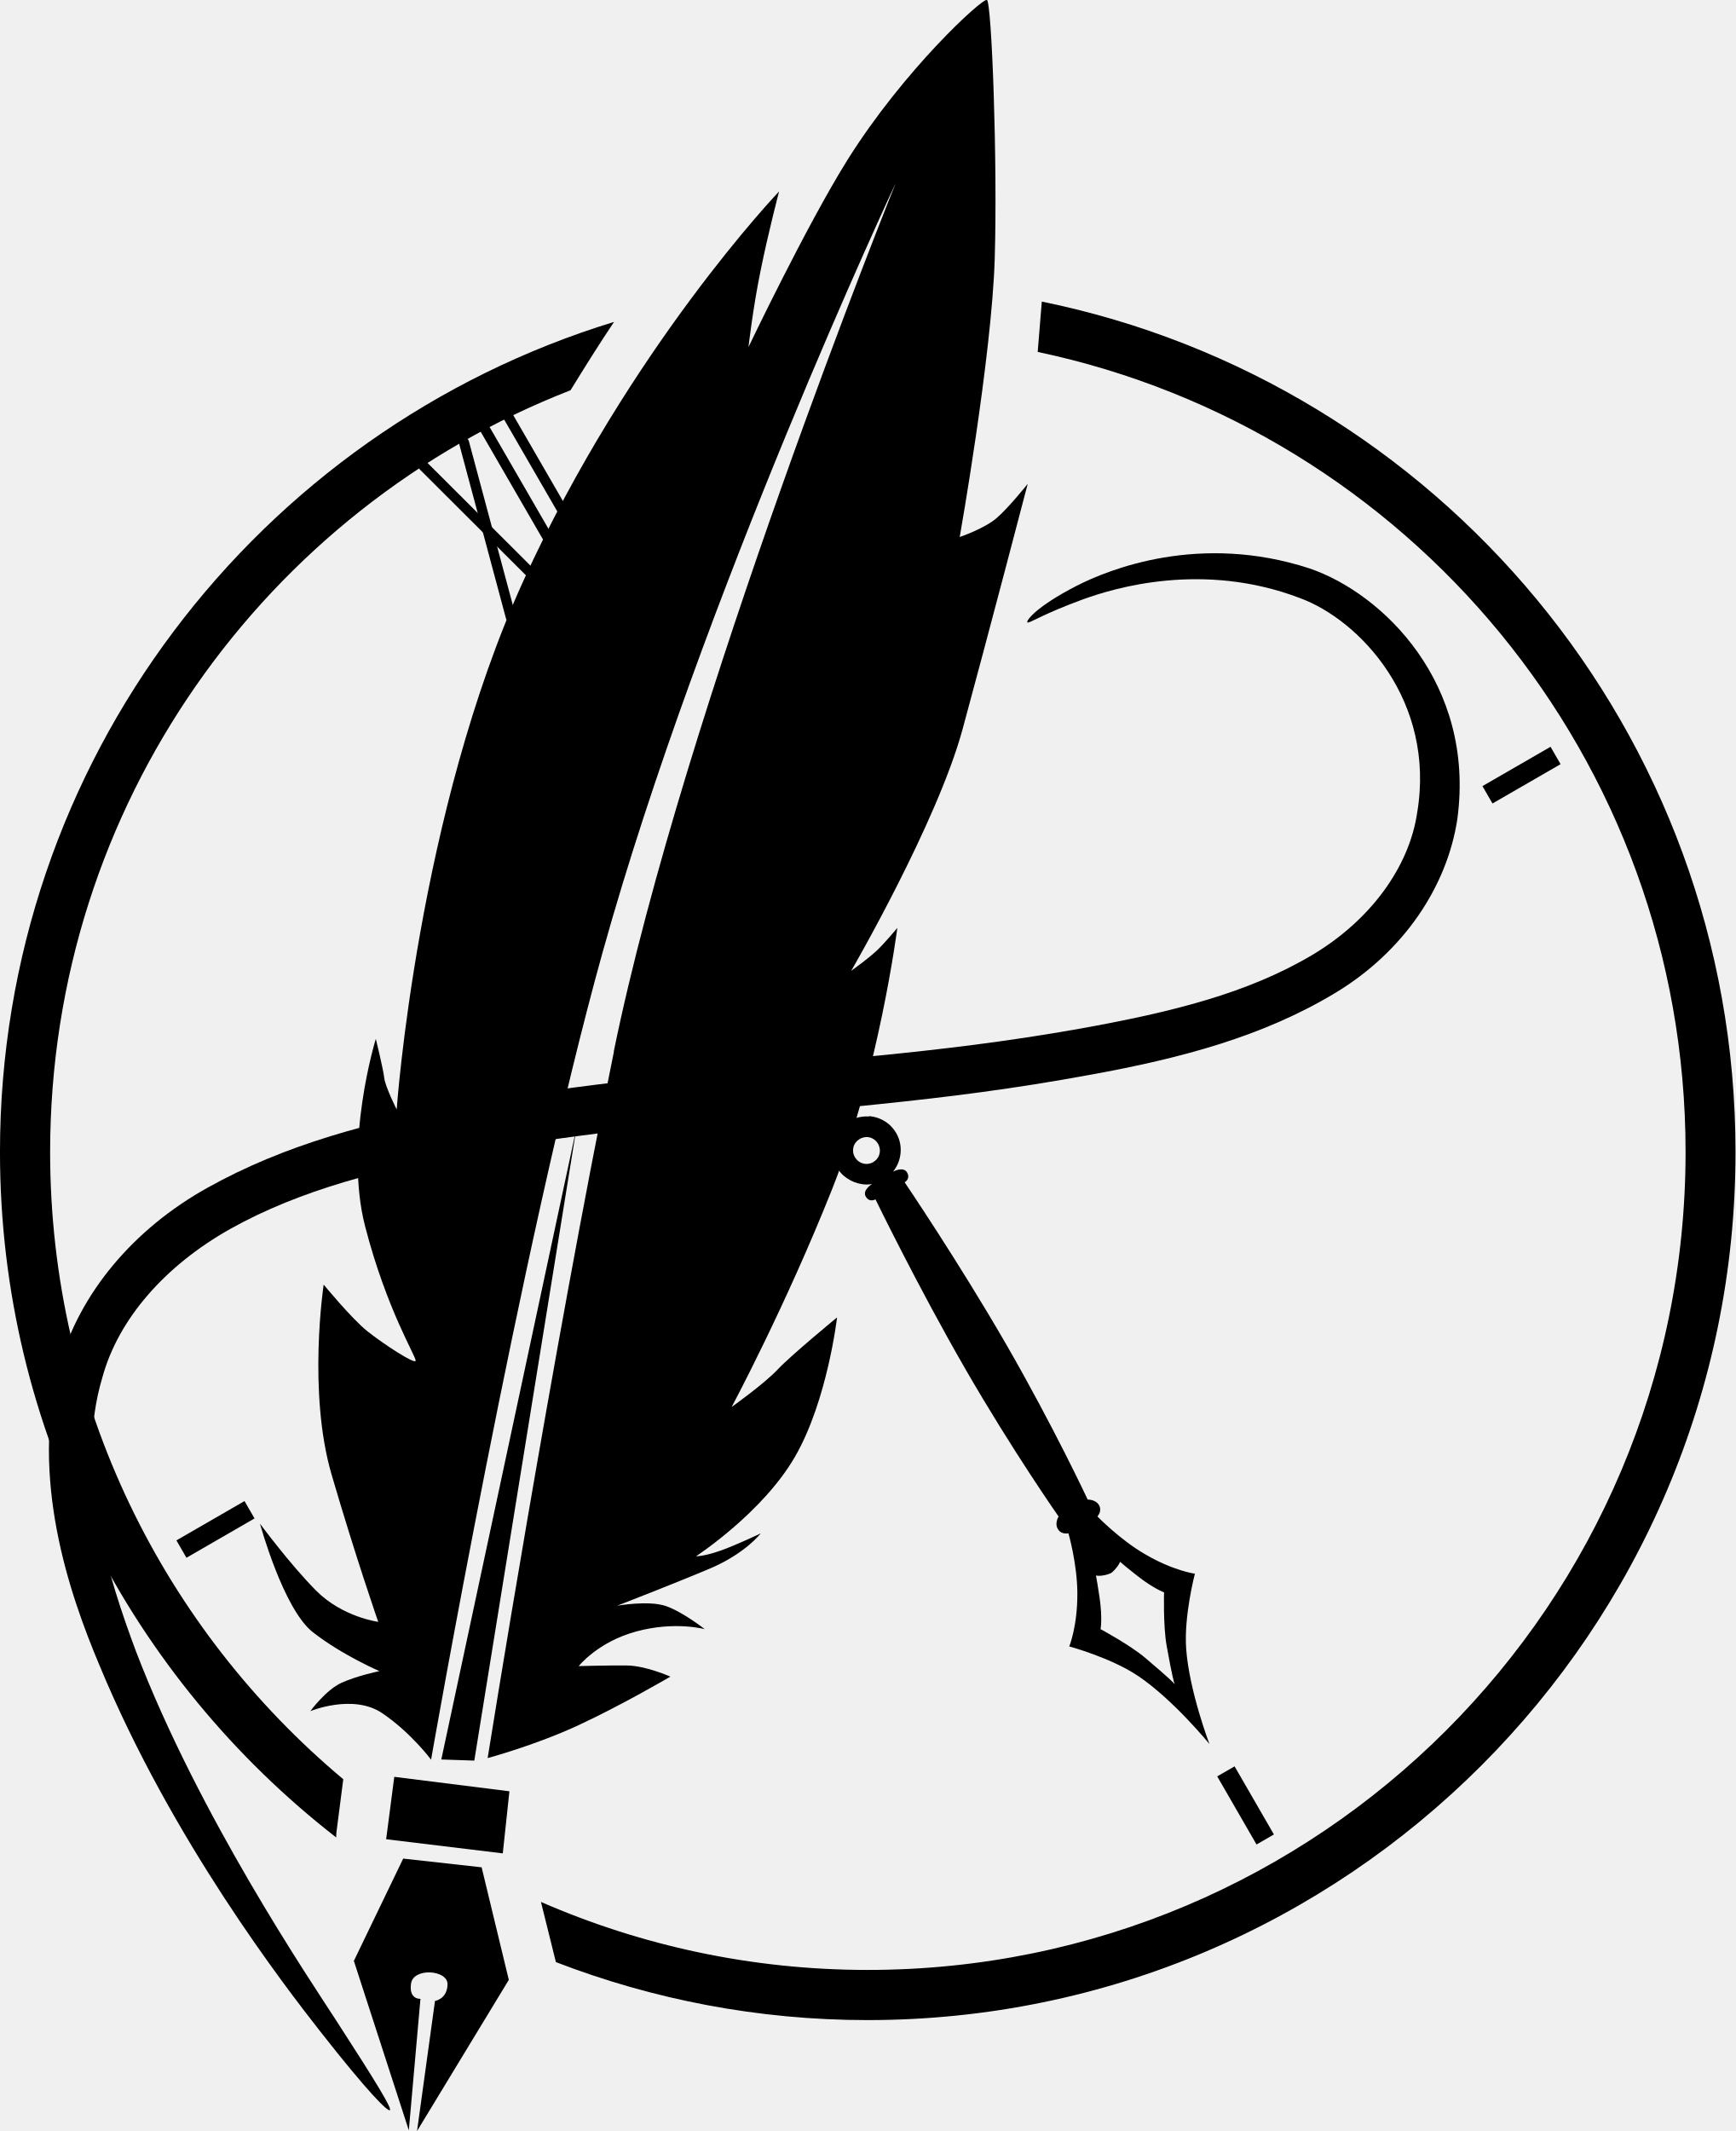
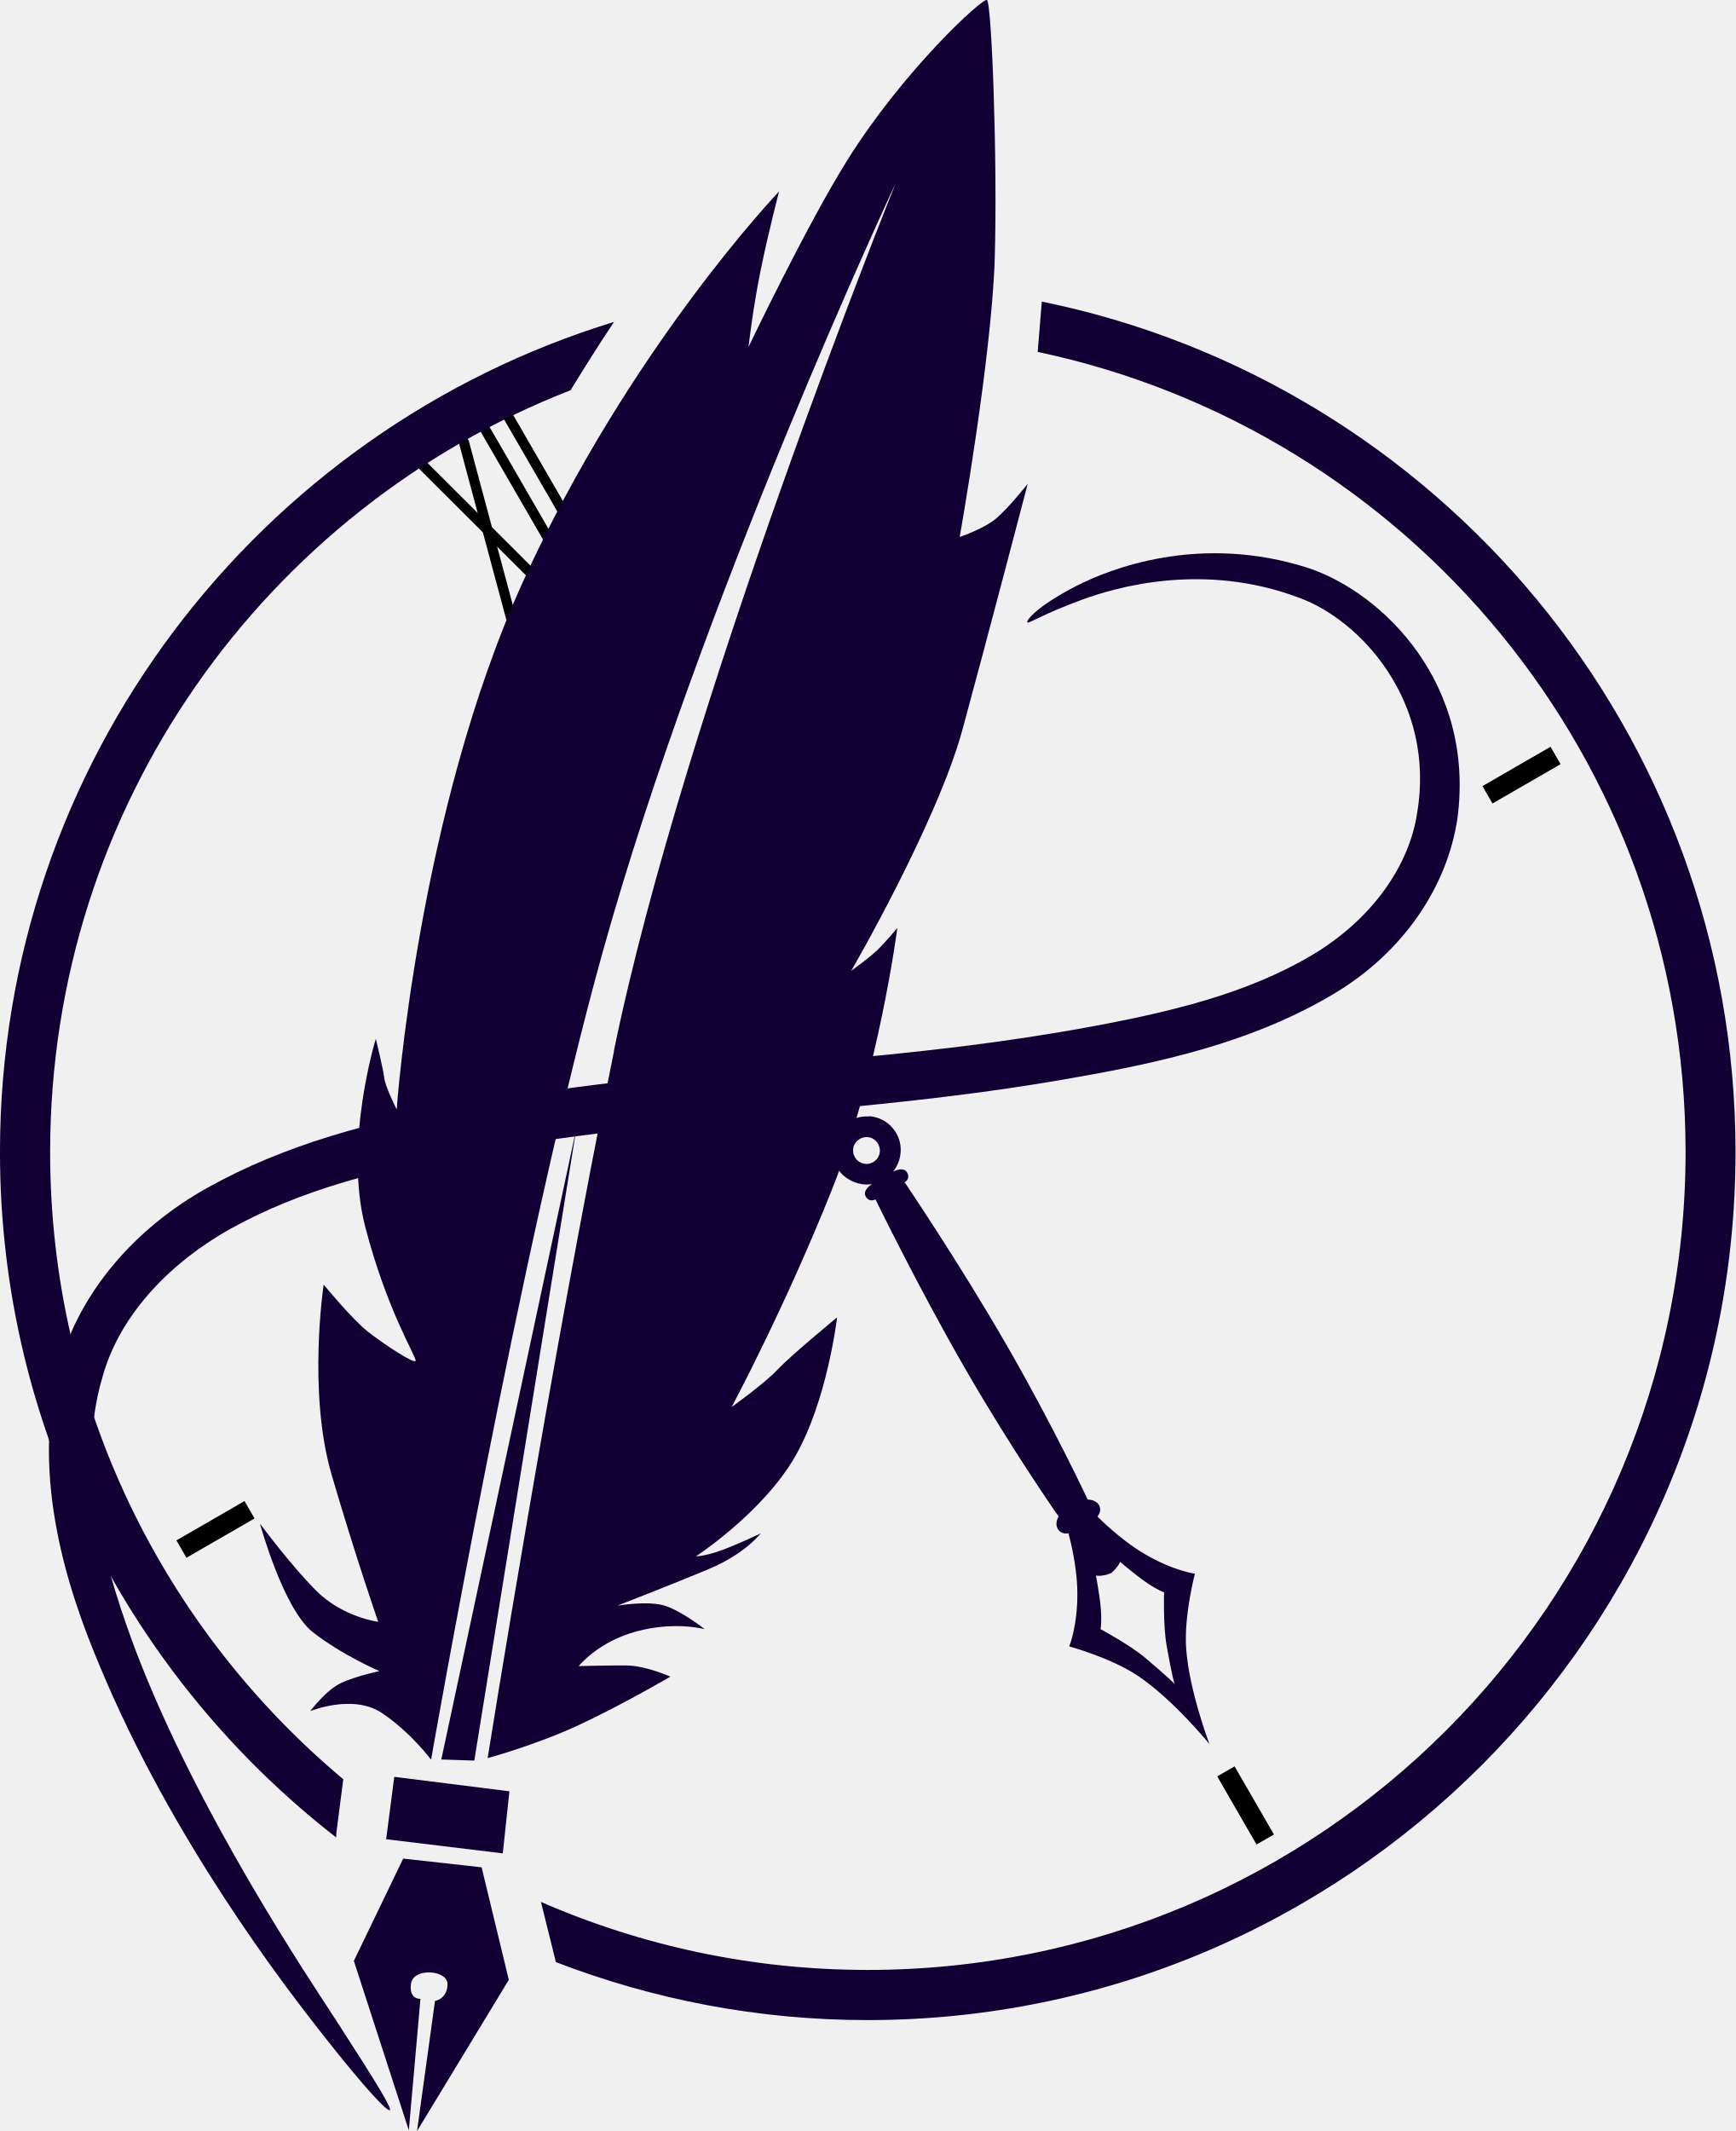
<svg xmlns="http://www.w3.org/2000/svg" width="17.306mm" height="21.244mm" viewBox="0 0 17.306 21.244" version="1.1" id="svg1" xml:space="preserve">
  <defs id="defs1" />
  <g id="layer1" transform="translate(-551.2322,-49.05064)">
-     <g id="g285" transform="rotate(90,569.0671,51.36253)" style="stroke-width:0.2;stroke-dasharray:none">
-       <path style="fill:#ffffff;fill-opacity:1;stroke:#000000;stroke-width:0.2;stroke-linecap:butt;stroke-linejoin:miter;stroke-dasharray:none;stroke-opacity:1" d="m 585.093,56.582 -0.679,0.392" id="path285" />
+     <g id="g285" transform="rotate(90,569.0671,51.36253)" style="stroke-width:0.2;stroke-dasharray:none;fill:#100033;fill-opacity:1">
+       <path style="fill:#100033;fill-opacity:1;stroke:#000000;stroke-width:0.2;stroke-linecap:butt;stroke-linejoin:miter;stroke-dasharray:none;stroke-opacity:1" d="m 585.093,56.582 -0.679,0.392" id="path285" />
    </g>
    <circle style="fill:none;fill-opacity:1;stroke:#000000;stroke-width:0.01;stroke-linecap:round;stroke-linejoin:round;stroke-dasharray:none;stroke-opacity:1" id="circle285" cx="559.885" cy="60.536" r="0.298" />
-     <g id="g289" transform="matrix(1.102302,-0.6352629,0.6364142,1.100308,-17.7722,307.8971)" style="stroke:#000000;stroke-width:0.786;stroke-linecap:round;stroke-linejoin:round;stroke-opacity:1">
-       <path style="fill:#214f13;fill-opacity:1;stroke:#000000;stroke-width:0.079;stroke-linecap:round;stroke-linejoin:round;stroke-dasharray:none;stroke-opacity:1" d="m 490.058,51.908 0.367,1.368" id="path286" />
-       <path style="fill:#214f13;fill-opacity:1;stroke:#000000;stroke-width:0.079;stroke-linecap:round;stroke-linejoin:round;stroke-dasharray:none;stroke-opacity:1" d="m 490.425,51.908 -0.367,1.368" id="path287" />
-       <path style="fill:#214f13;fill-opacity:1;stroke:#000000;stroke-width:0.079;stroke-linecap:round;stroke-linejoin:round;stroke-dasharray:none;stroke-opacity:1" d="M 490.62,51.908 V 53.276" id="path288" />
-       <path style="fill:#214f13;fill-opacity:1;stroke:#000000;stroke-width:0.079;stroke-linecap:round;stroke-linejoin:round;stroke-dasharray:none;stroke-opacity:1" d="M 490.827,51.908 V 53.276" id="path289" />
+     <g id="g289" transform="matrix(1.102302,-0.6352629,0.6364142,1.100308,-17.7722,307.8971)" style="stroke:#000000;stroke-width:0.786;stroke-linecap:round;stroke-linejoin:round;stroke-opacity:1;fill:#100033;fill-opacity:1">
+       <path style="fill:#100033;fill-opacity:1;stroke:#000000;stroke-width:0.079;stroke-linecap:round;stroke-linejoin:round;stroke-dasharray:none;stroke-opacity:1" d="m 490.058,51.908 0.367,1.368" id="path286" />
+       <path style="fill:#100033;fill-opacity:1;stroke:#000000;stroke-width:0.079;stroke-linecap:round;stroke-linejoin:round;stroke-dasharray:none;stroke-opacity:1" d="m 490.425,51.908 -0.367,1.368" id="path287" />
+       <path style="fill:#100033;fill-opacity:1;stroke:#000000;stroke-width:0.079;stroke-linecap:round;stroke-linejoin:round;stroke-dasharray:none;stroke-opacity:1" d="M 490.62,51.908 V 53.276" id="path288" />
+       <path style="fill:#100033;fill-opacity:1;stroke:#000000;stroke-width:0.079;stroke-linecap:round;stroke-linejoin:round;stroke-dasharray:none;stroke-opacity:1" d="M 490.827,51.908 V 53.276" id="path289" />
    </g>
-     <path id="path290" style="fill:#000000;fill-opacity:1;stroke:none;stroke-width:0.1;stroke-linecap:round;stroke-linejoin:round;stroke-dasharray:none;stroke-opacity:1" d="m 559.896,60.181 c -0.022,-0.002 -0.044,-6.5e-4 -0.066,0.002 -0.022,0.003 -0.044,0.007 -0.065,0.014 -0.021,0.007 -0.043,0.016 -0.062,0.028 -0.02,0.012 -0.039,0.025 -0.056,0.04 -0.034,0.03 -0.06,0.066 -0.08,0.105 -0.019,0.039 -0.031,0.082 -0.034,0.126 -0.005,0.065 0.009,0.133 0.044,0.193 0.018,0.031 0.04,0.058 0.066,0.081 0.007,0.006 0.015,0.012 0.023,0.018 0.006,0.004 0.011,0.009 0.018,0.013 1.1e-4,7.5e-5 4e-4,-7.5e-5 5.1e-4,0 0.042,0.028 0.09,0.046 0.14,0.054 0.017,0.003 0.034,0.004 0.051,0.004 0.017,-3.4e-5 0.034,-0.002 0.051,-0.004 0,0 -0.099,0.06 -0.062,0.124 0.037,0.064 0.097,0.028 0.097,0.028 0,0 0.424,0.873 0.895,1.689 0.471,0.817 0.931,1.473 0.931,1.473 0,0 -0.043,0.066 -0.007,0.125 0.034,0.059 0.105,0.042 0.105,0.042 0,0 0.087,0.301 0.089,0.594 0.002,0.335 -0.081,0.534 -0.081,0.534 0,0 0.42,0.113 0.692,0.298 0.351,0.238 0.706,0.675 0.706,0.675 0,0 -0.201,-0.526 -0.232,-0.949 -0.024,-0.329 0.087,-0.749 0.087,-0.749 0,0 -0.214,-0.028 -0.502,-0.197 -0.252,-0.148 -0.47,-0.374 -0.47,-0.374 0,0 0.05,-0.052 0.016,-0.112 -0.034,-0.059 -0.113,-0.056 -0.113,-0.056 0,0 -0.339,-0.726 -0.81,-1.543 -0.471,-0.817 -1.015,-1.62 -1.015,-1.62 0,0 0.061,-0.033 0.024,-0.098 -0.037,-0.064 -0.138,-0.009 -0.138,-0.009 l -5.1e-4,-5.17e-4 c 0.085,-0.107 0.102,-0.26 0.03,-0.384 -0.012,-0.02 -0.025,-0.038 -0.04,-0.055 -0.015,-0.017 -0.031,-0.032 -0.049,-0.045 -0.053,-0.04 -0.116,-0.063 -0.182,-0.068 z m -0.015,0.205 c 0.043,0.003 0.083,0.027 0.106,0.067 0.005,0.008 0.008,0.016 0.011,0.025 0.009,0.025 0.01,0.052 0.003,0.077 -0.006,0.025 -0.02,0.047 -0.04,0.065 -0.007,0.006 -0.014,0.011 -0.022,0.016 -0.049,0.028 -0.106,0.022 -0.147,-0.009 -9e-5,-7.5e-5 -4.2e-4,7.6e-5 -5.1e-4,0 -0.014,-0.011 -0.025,-0.024 -0.035,-0.04 -1.1e-4,-2e-4 -4e-4,-3.17e-4 -5.1e-4,-5.17e-4 -0.009,-0.016 -0.015,-0.033 -0.017,-0.05 -0.002,-0.017 -10e-4,-0.034 0.003,-0.051 0.004,-0.016 0.012,-0.032 0.023,-0.046 0.005,-0.007 0.011,-0.013 0.018,-0.019 0.007,-0.006 0.014,-0.011 0.022,-0.016 h 5.2e-4 c 0.016,-0.009 0.034,-0.015 0.051,-0.017 0.009,-0.001 0.017,-0.002 0.025,-10e-4 z m 2.518,4.233 c 0.032,0.028 0.082,0.07 0.173,0.141 0.163,0.128 0.267,0.165 0.267,0.165 0,0 -0.01,0.333 0.026,0.534 0.054,0.299 0.073,0.366 0.08,0.381 -0.01,-0.013 -0.058,-0.062 -0.29,-0.259 -0.155,-0.132 -0.449,-0.289 -0.449,-0.289 0,0 0.02,-0.109 -0.01,-0.315 -0.017,-0.114 -0.028,-0.178 -0.036,-0.22 0.014,0.003 0.03,0.004 0.051,0.002 0.048,-0.006 0.069,-0.014 0.081,-0.019 0.011,-0.003 0.015,-0.006 0.015,-0.006 0,0 0.023,-0.009 0.069,-0.07 0.013,-0.017 0.02,-0.032 0.025,-0.045 z" />
-     <path id="path291" style="stroke-width:0.8;stroke-linecap:round;stroke-linejoin:round;stroke-dasharray:none" d="m 561.62,52.057 -0.041,0.502 c 3.692,0.779 6.46,4.051 6.46,7.976 0,4.506 -3.649,8.154 -8.155,8.154 -1.159,0 -2.26,-0.243 -3.258,-0.678 l 0.149,0.6 c 0.965,0.372 2.013,0.578 3.108,0.578 4.776,3e-6 8.654,-3.878 8.654,-8.654 0,-4.182 -2.973,-7.674 -6.918,-8.478 z m -4.266,0.203 c -3.542,1.083 -6.122,4.38 -6.122,8.275 0,2.778 1.314,5.249 3.352,6.833 0,-0.015 6.8e-4,-0.03 0.002,-0.045 l 0.069,-0.535 c -1.786,-1.495 -2.923,-3.739 -2.923,-6.252 0,-3.46 2.151,-6.411 5.189,-7.595 0.142,-0.231 0.295,-0.475 0.433,-0.68 z m -1.757,15.757 -0.012,0.025 c 0.007,0.004 0.014,0.009 0.022,0.013 z" />
-     <g id="g295" style="fill:#000000;fill-opacity:1" transform="translate(-45.20553)">
-       <path style="fill:#000000;fill-opacity:1;stroke-width:0.1;stroke-linecap:round;stroke-linejoin:round" d="m 600.288,67.386 1.163,0.141 0.066,-0.619 -1.148,-0.144 z" id="path292" />
-       <path style="fill:#000000;fill-opacity:1;stroke-width:0.1;stroke-linecap:round;stroke-linejoin:round" d="m 601.167,66.602 1.019,-6.309 -1.348,6.298 z" id="path293" />
-       <path style="fill:#000000;fill-opacity:1;stroke-width:0.1;stroke-linecap:round;stroke-linejoin:round" d="m 602.559,59.535 c -0.62,3.032 -1.259,7.042 -1.259,7.042 0,0 0.473,-0.127 0.904,-0.327 0.432,-0.2 0.918,-0.485 0.918,-0.485 0,0 -0.244,-0.109 -0.432,-0.111 -0.188,-0.002 -0.482,0.006 -0.482,0.006 0,0 0.192,-0.243 0.577,-0.346 0.385,-0.104 0.68,-0.022 0.68,-0.022 0,0 -0.215,-0.17 -0.386,-0.23 -0.171,-0.06 -0.487,-0.004 -0.487,-0.004 0,0 0.568,-0.22 0.923,-0.37 0.355,-0.15 0.508,-0.351 0.508,-0.351 0,0 -0.238,0.114 -0.404,0.173 -0.166,0.058 -0.241,0.055 -0.241,0.055 0,0 0.664,-0.433 0.987,-0.993 0.323,-0.56 0.419,-1.388 0.419,-1.388 0,0 -0.459,0.377 -0.592,0.519 -0.133,0.142 -0.459,0.374 -0.459,0.374 0,0 0.535,-0.999 1.001,-2.17 0.466,-1.171 0.651,-2.606 0.651,-2.606 0,0 -0.123,0.149 -0.207,0.228 -0.084,0.079 -0.253,0.2 -0.253,0.2 0,0 0.856,-1.475 1.11,-2.407 0.254,-0.933 0.65,-2.448 0.65,-2.448 0,0 -0.189,0.238 -0.312,0.343 -0.123,0.105 -0.366,0.187 -0.366,0.187 0,0 0.319,-1.798 0.349,-2.771 0.029,-0.974 -0.03,-2.566 -0.078,-2.583 -0.049,-0.017 -0.829,0.7 -1.389,1.593 -0.406,0.648 -0.988,1.867 -0.988,1.867 0,0 0.044,-0.39 0.122,-0.769 0.077,-0.379 0.183,-0.782 0.183,-0.782 0,0 -1.488,1.556 -2.547,3.876 -1.059,2.319 -1.266,5.276 -1.266,5.276 0,0 -0.113,-0.224 -0.124,-0.314 -0.01,-0.09 -0.084,-0.39 -0.084,-0.39 0,0 -0.322,1.039 -0.106,1.872 0.216,0.833 0.51,1.297 0.503,1.337 -0.007,0.039 -0.325,-0.17 -0.481,-0.294 -0.156,-0.124 -0.436,-0.465 -0.436,-0.465 0,0 -0.162,1.069 0.079,1.894 0.241,0.825 0.465,1.468 0.465,1.468 0,0 -0.357,-0.047 -0.62,-0.312 -0.262,-0.264 -0.559,-0.667 -0.559,-0.667 0,0 0.232,0.851 0.527,1.082 0.296,0.231 0.664,0.388 0.664,0.388 0,0 -0.22,0.045 -0.377,0.116 -0.157,0.071 -0.312,0.283 -0.312,0.283 0,0 0.426,-0.176 0.716,0.02 0.29,0.196 0.488,0.464 0.488,0.464 0,0 0.891,-5.107 1.71,-8.048 0.986,-3.54 2.924,-7.672 2.924,-7.672 0,0 -2.112,5.233 -2.813,8.663 z" id="path294" />
-       <path style="fill:#000000;fill-opacity:1;stroke-width:0.1;stroke-linecap:round;stroke-linejoin:round" d="m 600.458,67.579 0.782,0.087 0.271,1.122 -0.915,1.507 0.179,-1.297 c 0,0 0.121,-0.017 0.125,-0.164 0.005,-0.147 -0.341,-0.171 -0.364,-0.009 -0.023,0.162 0.094,0.152 0.094,0.152 l -0.116,1.311 -0.548,-1.689 z" id="path295" />
+     <path id="path290" style="fill:#100033;fill-opacity:1;stroke:none;stroke-width:0.1;stroke-linecap:round;stroke-linejoin:round;stroke-dasharray:none;stroke-opacity:1" d="m 559.896,60.181 c -0.022,-0.002 -0.044,-6.5e-4 -0.066,0.002 -0.022,0.003 -0.044,0.007 -0.065,0.014 -0.021,0.007 -0.043,0.016 -0.062,0.028 -0.02,0.012 -0.039,0.025 -0.056,0.04 -0.034,0.03 -0.06,0.066 -0.08,0.105 -0.019,0.039 -0.031,0.082 -0.034,0.126 -0.005,0.065 0.009,0.133 0.044,0.193 0.018,0.031 0.04,0.058 0.066,0.081 0.007,0.006 0.015,0.012 0.023,0.018 0.006,0.004 0.011,0.009 0.018,0.013 1.1e-4,7.5e-5 4e-4,-7.5e-5 5.1e-4,0 0.042,0.028 0.09,0.046 0.14,0.054 0.017,0.003 0.034,0.004 0.051,0.004 0.017,-3.4e-5 0.034,-0.002 0.051,-0.004 0,0 -0.099,0.06 -0.062,0.124 0.037,0.064 0.097,0.028 0.097,0.028 0,0 0.424,0.873 0.895,1.689 0.471,0.817 0.931,1.473 0.931,1.473 0,0 -0.043,0.066 -0.007,0.125 0.034,0.059 0.105,0.042 0.105,0.042 0,0 0.087,0.301 0.089,0.594 0.002,0.335 -0.081,0.534 -0.081,0.534 0,0 0.42,0.113 0.692,0.298 0.351,0.238 0.706,0.675 0.706,0.675 0,0 -0.201,-0.526 -0.232,-0.949 -0.024,-0.329 0.087,-0.749 0.087,-0.749 0,0 -0.214,-0.028 -0.502,-0.197 -0.252,-0.148 -0.47,-0.374 -0.47,-0.374 0,0 0.05,-0.052 0.016,-0.112 -0.034,-0.059 -0.113,-0.056 -0.113,-0.056 0,0 -0.339,-0.726 -0.81,-1.543 -0.471,-0.817 -1.015,-1.62 -1.015,-1.62 0,0 0.061,-0.033 0.024,-0.098 -0.037,-0.064 -0.138,-0.009 -0.138,-0.009 l -5.1e-4,-5.17e-4 c 0.085,-0.107 0.102,-0.26 0.03,-0.384 -0.012,-0.02 -0.025,-0.038 -0.04,-0.055 -0.015,-0.017 -0.031,-0.032 -0.049,-0.045 -0.053,-0.04 -0.116,-0.063 -0.182,-0.068 z m -0.015,0.205 c 0.043,0.003 0.083,0.027 0.106,0.067 0.005,0.008 0.008,0.016 0.011,0.025 0.009,0.025 0.01,0.052 0.003,0.077 -0.006,0.025 -0.02,0.047 -0.04,0.065 -0.007,0.006 -0.014,0.011 -0.022,0.016 -0.049,0.028 -0.106,0.022 -0.147,-0.009 -9e-5,-7.5e-5 -4.2e-4,7.6e-5 -5.1e-4,0 -0.014,-0.011 -0.025,-0.024 -0.035,-0.04 -1.1e-4,-2e-4 -4e-4,-3.17e-4 -5.1e-4,-5.17e-4 -0.009,-0.016 -0.015,-0.033 -0.017,-0.05 -0.002,-0.017 -10e-4,-0.034 0.003,-0.051 0.004,-0.016 0.012,-0.032 0.023,-0.046 0.005,-0.007 0.011,-0.013 0.018,-0.019 0.007,-0.006 0.014,-0.011 0.022,-0.016 h 5.2e-4 c 0.016,-0.009 0.034,-0.015 0.051,-0.017 0.009,-0.001 0.017,-0.002 0.025,-10e-4 z m 2.518,4.233 c 0.032,0.028 0.082,0.07 0.173,0.141 0.163,0.128 0.267,0.165 0.267,0.165 0,0 -0.01,0.333 0.026,0.534 0.054,0.299 0.073,0.366 0.08,0.381 -0.01,-0.013 -0.058,-0.062 -0.29,-0.259 -0.155,-0.132 -0.449,-0.289 -0.449,-0.289 0,0 0.02,-0.109 -0.01,-0.315 -0.017,-0.114 -0.028,-0.178 -0.036,-0.22 0.014,0.003 0.03,0.004 0.051,0.002 0.048,-0.006 0.069,-0.014 0.081,-0.019 0.011,-0.003 0.015,-0.006 0.015,-0.006 0,0 0.023,-0.009 0.069,-0.07 0.013,-0.017 0.02,-0.032 0.025,-0.045 z" />
+     <path id="path291" style="stroke-width:0.8;stroke-linecap:round;stroke-linejoin:round;stroke-dasharray:none;fill:#100033;fill-opacity:1" d="m 561.62,52.057 -0.041,0.502 c 3.692,0.779 6.46,4.051 6.46,7.976 0,4.506 -3.649,8.154 -8.155,8.154 -1.159,0 -2.26,-0.243 -3.258,-0.678 l 0.149,0.6 c 0.965,0.372 2.013,0.578 3.108,0.578 4.776,3e-6 8.654,-3.878 8.654,-8.654 0,-4.182 -2.973,-7.674 -6.918,-8.478 z m -4.266,0.203 c -3.542,1.083 -6.122,4.38 -6.122,8.275 0,2.778 1.314,5.249 3.352,6.833 0,-0.015 6.8e-4,-0.03 0.002,-0.045 l 0.069,-0.535 c -1.786,-1.495 -2.923,-3.739 -2.923,-6.252 0,-3.46 2.151,-6.411 5.189,-7.595 0.142,-0.231 0.295,-0.475 0.433,-0.68 z m -1.757,15.757 -0.012,0.025 c 0.007,0.004 0.014,0.009 0.022,0.013 z" />
+     <g id="g295" style="fill:#100033;fill-opacity:1" transform="translate(-45.20553)">
+       <path style="fill:#100033;fill-opacity:1;stroke-width:0.1;stroke-linecap:round;stroke-linejoin:round" d="m 600.288,67.386 1.163,0.141 0.066,-0.619 -1.148,-0.144 z" id="path292" />
+       <path style="fill:#100033;fill-opacity:1;stroke-width:0.1;stroke-linecap:round;stroke-linejoin:round" d="m 601.167,66.602 1.019,-6.309 -1.348,6.298 z" id="path293" />
+       <path style="fill:#100033;fill-opacity:1;stroke-width:0.1;stroke-linecap:round;stroke-linejoin:round" d="m 602.559,59.535 c -0.62,3.032 -1.259,7.042 -1.259,7.042 0,0 0.473,-0.127 0.904,-0.327 0.432,-0.2 0.918,-0.485 0.918,-0.485 0,0 -0.244,-0.109 -0.432,-0.111 -0.188,-0.002 -0.482,0.006 -0.482,0.006 0,0 0.192,-0.243 0.577,-0.346 0.385,-0.104 0.68,-0.022 0.68,-0.022 0,0 -0.215,-0.17 -0.386,-0.23 -0.171,-0.06 -0.487,-0.004 -0.487,-0.004 0,0 0.568,-0.22 0.923,-0.37 0.355,-0.15 0.508,-0.351 0.508,-0.351 0,0 -0.238,0.114 -0.404,0.173 -0.166,0.058 -0.241,0.055 -0.241,0.055 0,0 0.664,-0.433 0.987,-0.993 0.323,-0.56 0.419,-1.388 0.419,-1.388 0,0 -0.459,0.377 -0.592,0.519 -0.133,0.142 -0.459,0.374 -0.459,0.374 0,0 0.535,-0.999 1.001,-2.17 0.466,-1.171 0.651,-2.606 0.651,-2.606 0,0 -0.123,0.149 -0.207,0.228 -0.084,0.079 -0.253,0.2 -0.253,0.2 0,0 0.856,-1.475 1.11,-2.407 0.254,-0.933 0.65,-2.448 0.65,-2.448 0,0 -0.189,0.238 -0.312,0.343 -0.123,0.105 -0.366,0.187 -0.366,0.187 0,0 0.319,-1.798 0.349,-2.771 0.029,-0.974 -0.03,-2.566 -0.078,-2.583 -0.049,-0.017 -0.829,0.7 -1.389,1.593 -0.406,0.648 -0.988,1.867 -0.988,1.867 0,0 0.044,-0.39 0.122,-0.769 0.077,-0.379 0.183,-0.782 0.183,-0.782 0,0 -1.488,1.556 -2.547,3.876 -1.059,2.319 -1.266,5.276 -1.266,5.276 0,0 -0.113,-0.224 -0.124,-0.314 -0.01,-0.09 -0.084,-0.39 -0.084,-0.39 0,0 -0.322,1.039 -0.106,1.872 0.216,0.833 0.51,1.297 0.503,1.337 -0.007,0.039 -0.325,-0.17 -0.481,-0.294 -0.156,-0.124 -0.436,-0.465 -0.436,-0.465 0,0 -0.162,1.069 0.079,1.894 0.241,0.825 0.465,1.468 0.465,1.468 0,0 -0.357,-0.047 -0.62,-0.312 -0.262,-0.264 -0.559,-0.667 -0.559,-0.667 0,0 0.232,0.851 0.527,1.082 0.296,0.231 0.664,0.388 0.664,0.388 0,0 -0.22,0.045 -0.377,0.116 -0.157,0.071 -0.312,0.283 -0.312,0.283 0,0 0.426,-0.176 0.716,0.02 0.29,0.196 0.488,0.464 0.488,0.464 0,0 0.891,-5.107 1.71,-8.048 0.986,-3.54 2.924,-7.672 2.924,-7.672 0,0 -2.112,5.233 -2.813,8.663 z" id="path294" />
+       <path style="fill:#100033;fill-opacity:1;stroke-width:0.1;stroke-linecap:round;stroke-linejoin:round" d="m 600.458,67.579 0.782,0.087 0.271,1.122 -0.915,1.507 0.179,-1.297 c 0,0 0.121,-0.017 0.125,-0.164 0.005,-0.147 -0.341,-0.171 -0.364,-0.009 -0.023,0.162 0.094,0.152 0.094,0.152 l -0.116,1.311 -0.548,-1.689 z" id="path295" />
    </g>
-     <path style="fill:#000000;fill-opacity:1;stroke:none;stroke-width:0.1;stroke-linecap:round;stroke-linejoin:round;stroke-dasharray:none;stroke-opacity:1" d="m 433.341,60.294 c 1.823,-0.205 2.912,-0.25 4.412,-0.526 0.933,-0.168 1.74,-0.387 2.453,-0.815 0.693,-0.415 1.124,-1.071 1.224,-1.74 0.18,-1.345 -0.741,-2.245 -1.472,-2.495 -1.096,-0.359 -2.005,0.009 -2.325,0.173 -0.403,0.207 -0.504,0.347 -0.491,0.364 0.012,0.017 0.146,-0.08 0.551,-0.228 0.321,-0.117 1.201,-0.381 2.162,-0.016 0.606,0.22 1.361,1.032 1.174,2.142 -0.079,0.536 -0.46,1.07 -1.05,1.42 -0.644,0.381 -1.394,0.567 -2.31,0.732 -1.493,0.264 -2.519,0.295 -4.383,0.506 -0.601,0.068 -1.167,0.145 -1.721,0.246 -0.967,0.173 -1.827,0.404 -2.597,0.834 -0.742,0.413 -1.275,1.052 -1.478,1.772 -0.291,1.125 0.091,2.257 0.402,2.993 0.725,1.749 1.858,3.209 2.191,3.635 0.491,0.627 0.682,0.812 0.703,0.796 0.021,-0.016 -0.115,-0.245 -0.545,-0.909 -0.252,-0.389 -1.361,-2.03 -1.987,-3.666 -0.27,-0.722 -0.616,-1.792 -0.335,-2.729 0.16,-0.587 0.629,-1.118 1.277,-1.482 0.701,-0.391 1.507,-0.596 2.454,-0.769 0.54,-0.097 1.095,-0.172 1.69,-0.239 z" id="path296" transform="translate(124.3337)" />
-     <g id="g297" style="stroke-width:0.2;stroke-dasharray:none" transform="translate(-18.35033)">
-       <path style="fill:#ffffff;fill-opacity:1;stroke:#000000;stroke-width:0.2;stroke-linecap:butt;stroke-linejoin:miter;stroke-dasharray:none;stroke-opacity:1" d="m 585.093,56.582 -0.679,0.392" id="path297" />
+     <path style="fill:#100033;fill-opacity:1;stroke:none;stroke-width:0.1;stroke-linecap:round;stroke-linejoin:round;stroke-dasharray:none;stroke-opacity:1" d="m 433.341,60.294 c 1.823,-0.205 2.912,-0.25 4.412,-0.526 0.933,-0.168 1.74,-0.387 2.453,-0.815 0.693,-0.415 1.124,-1.071 1.224,-1.74 0.18,-1.345 -0.741,-2.245 -1.472,-2.495 -1.096,-0.359 -2.005,0.009 -2.325,0.173 -0.403,0.207 -0.504,0.347 -0.491,0.364 0.012,0.017 0.146,-0.08 0.551,-0.228 0.321,-0.117 1.201,-0.381 2.162,-0.016 0.606,0.22 1.361,1.032 1.174,2.142 -0.079,0.536 -0.46,1.07 -1.05,1.42 -0.644,0.381 -1.394,0.567 -2.31,0.732 -1.493,0.264 -2.519,0.295 -4.383,0.506 -0.601,0.068 -1.167,0.145 -1.721,0.246 -0.967,0.173 -1.827,0.404 -2.597,0.834 -0.742,0.413 -1.275,1.052 -1.478,1.772 -0.291,1.125 0.091,2.257 0.402,2.993 0.725,1.749 1.858,3.209 2.191,3.635 0.491,0.627 0.682,0.812 0.703,0.796 0.021,-0.016 -0.115,-0.245 -0.545,-0.909 -0.252,-0.389 -1.361,-2.03 -1.987,-3.666 -0.27,-0.722 -0.616,-1.792 -0.335,-2.729 0.16,-0.587 0.629,-1.118 1.277,-1.482 0.701,-0.391 1.507,-0.596 2.454,-0.769 0.54,-0.097 1.095,-0.172 1.69,-0.239 z" id="path296" transform="translate(124.3337)" />
+     <g id="g297" style="stroke-width:0.2;stroke-dasharray:none;fill:#100033;fill-opacity:1" transform="translate(-18.35033)">
+       <path style="fill:#100033;fill-opacity:1;stroke:#000000;stroke-width:0.2;stroke-linecap:butt;stroke-linejoin:miter;stroke-dasharray:none;stroke-opacity:1" d="m 585.093,56.582 -0.679,0.392" id="path297" />
    </g>
-     <g id="g298" transform="rotate(180,569.0671,60.53769)" style="stroke-width:0.2;stroke-dasharray:none">
-       <path style="fill:#ffffff;fill-opacity:1;stroke:#000000;stroke-width:0.2;stroke-linecap:butt;stroke-linejoin:miter;stroke-dasharray:none;stroke-opacity:1" d="m 585.093,56.582 -0.679,0.392" id="path298" />
+     <g id="g298" transform="rotate(180,569.0671,60.53769)" style="stroke-width:0.2;stroke-dasharray:none;fill:#100033;fill-opacity:1">
+       <path style="fill:#100033;fill-opacity:1;stroke:#000000;stroke-width:0.2;stroke-linecap:butt;stroke-linejoin:miter;stroke-dasharray:none;stroke-opacity:1" d="m 585.093,56.582 -0.679,0.392" id="path298" />
    </g>
  </g>
</svg>
